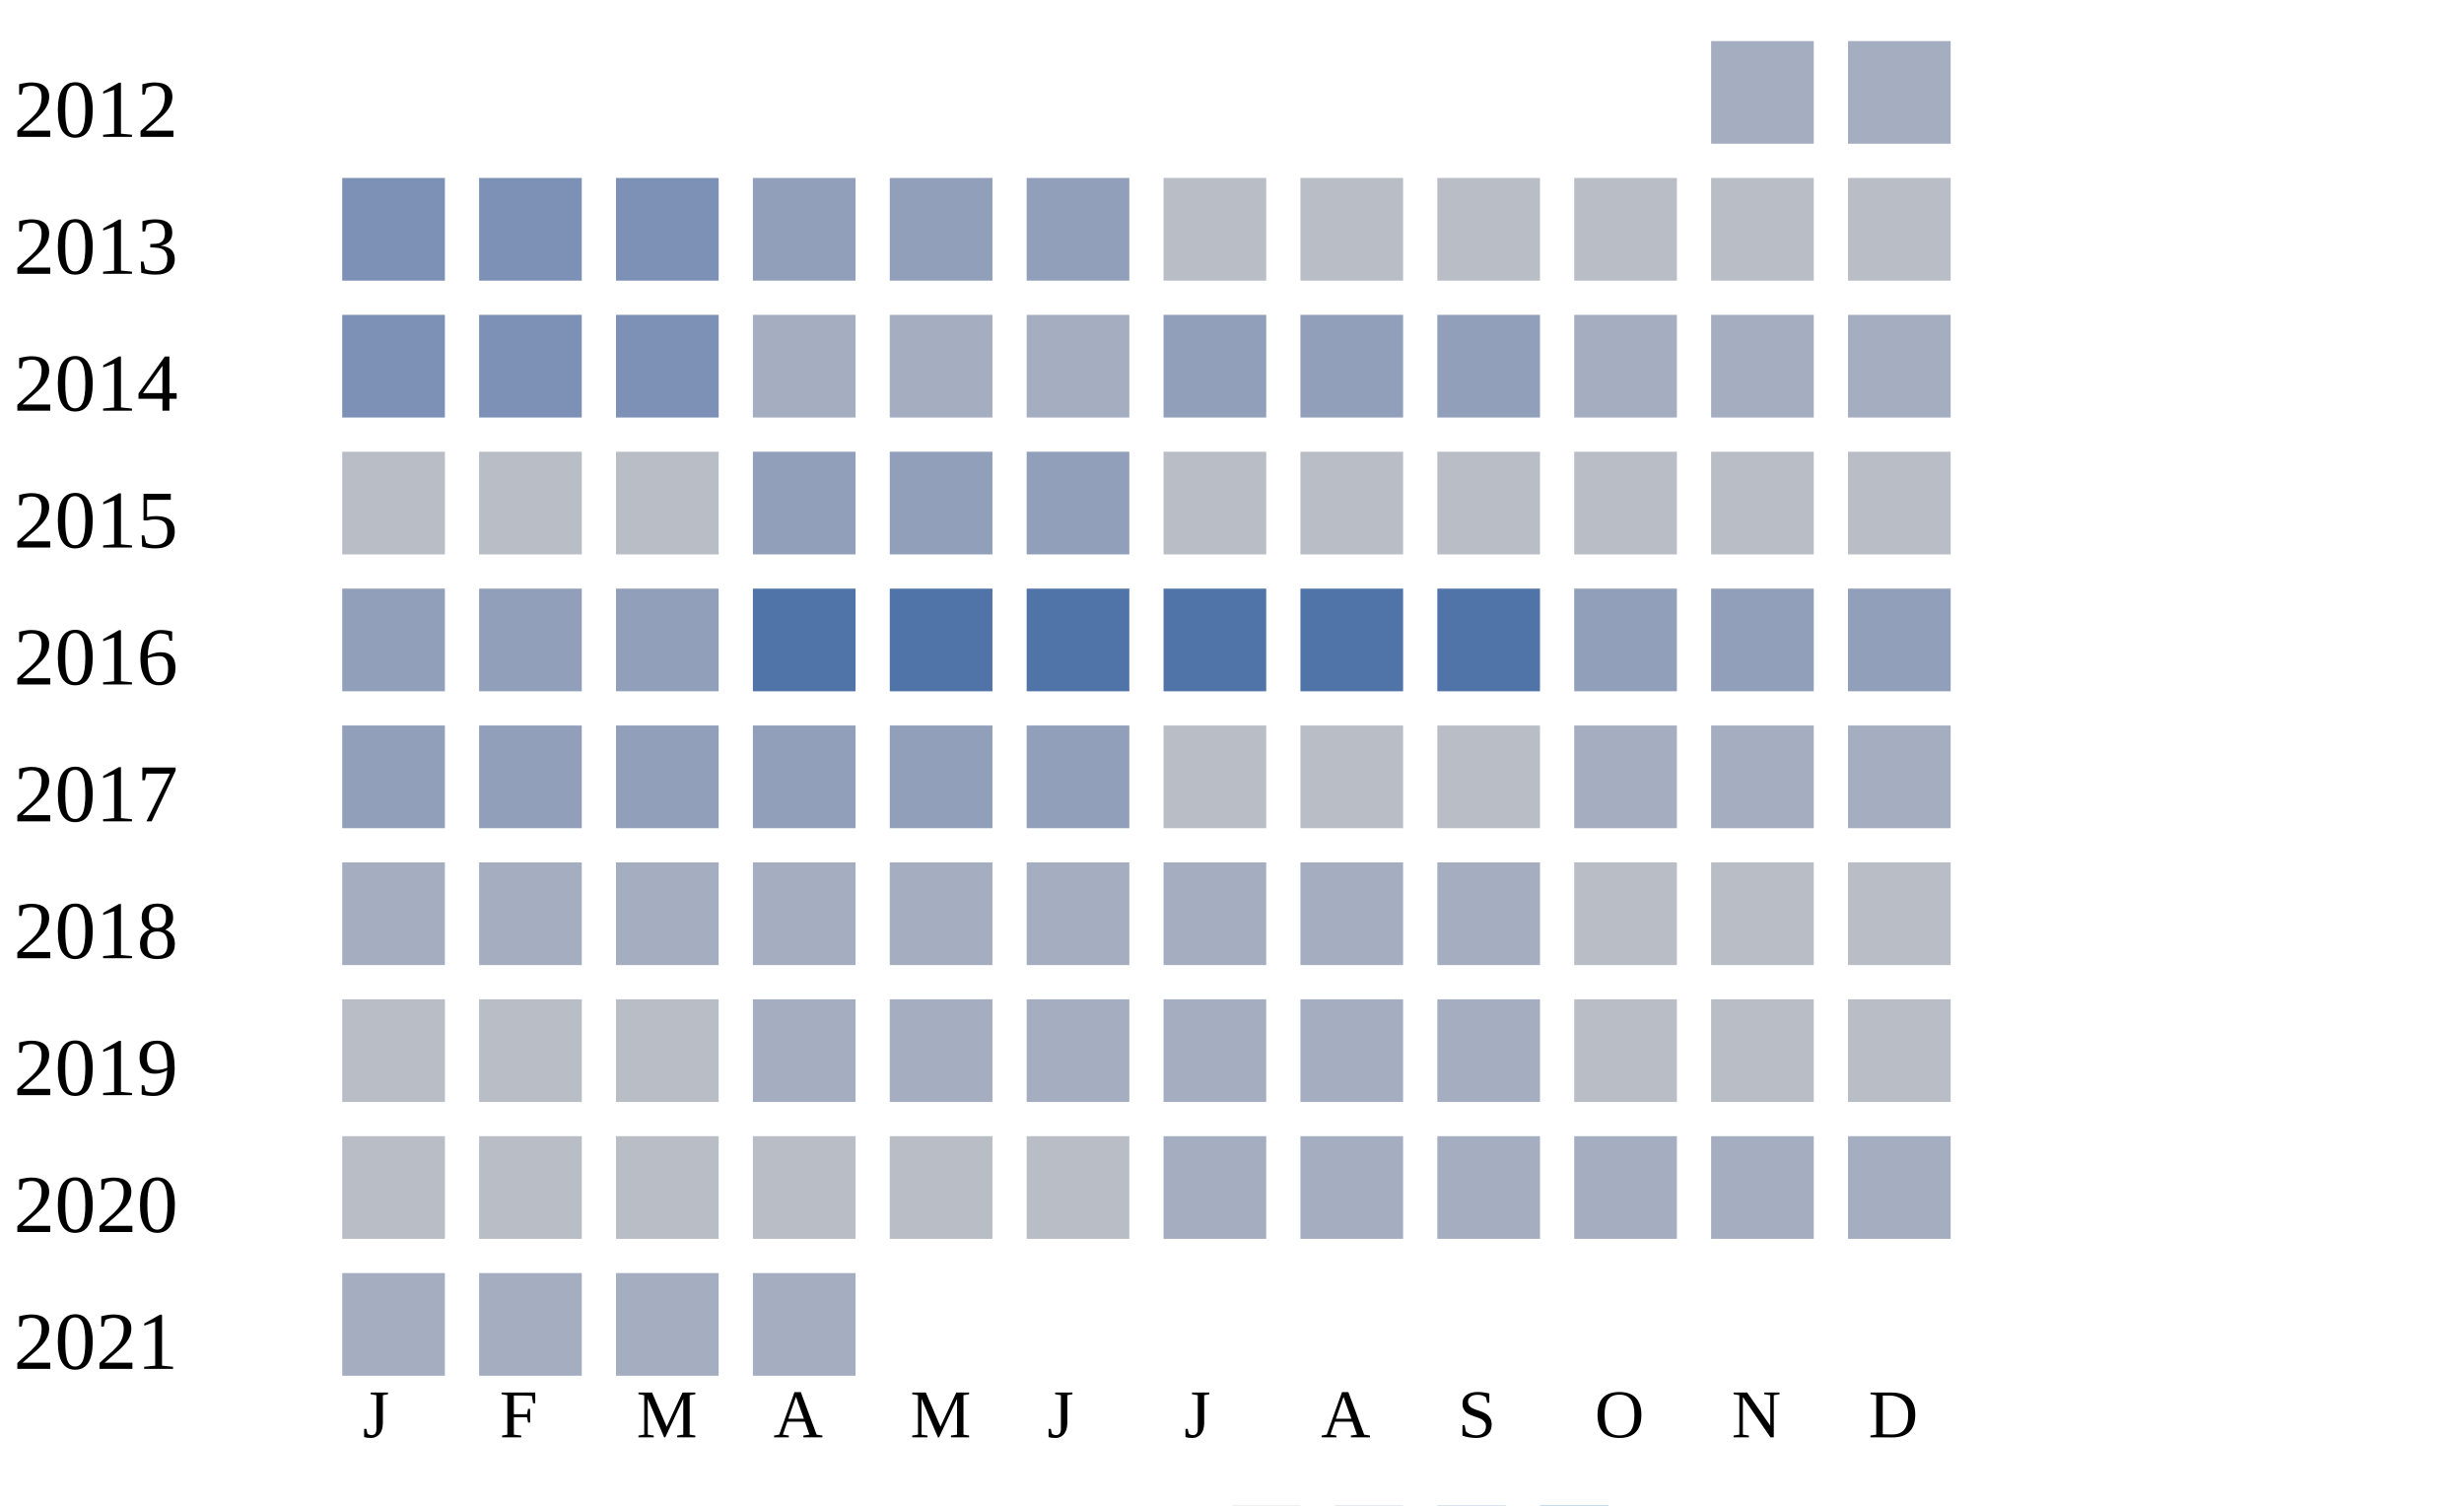
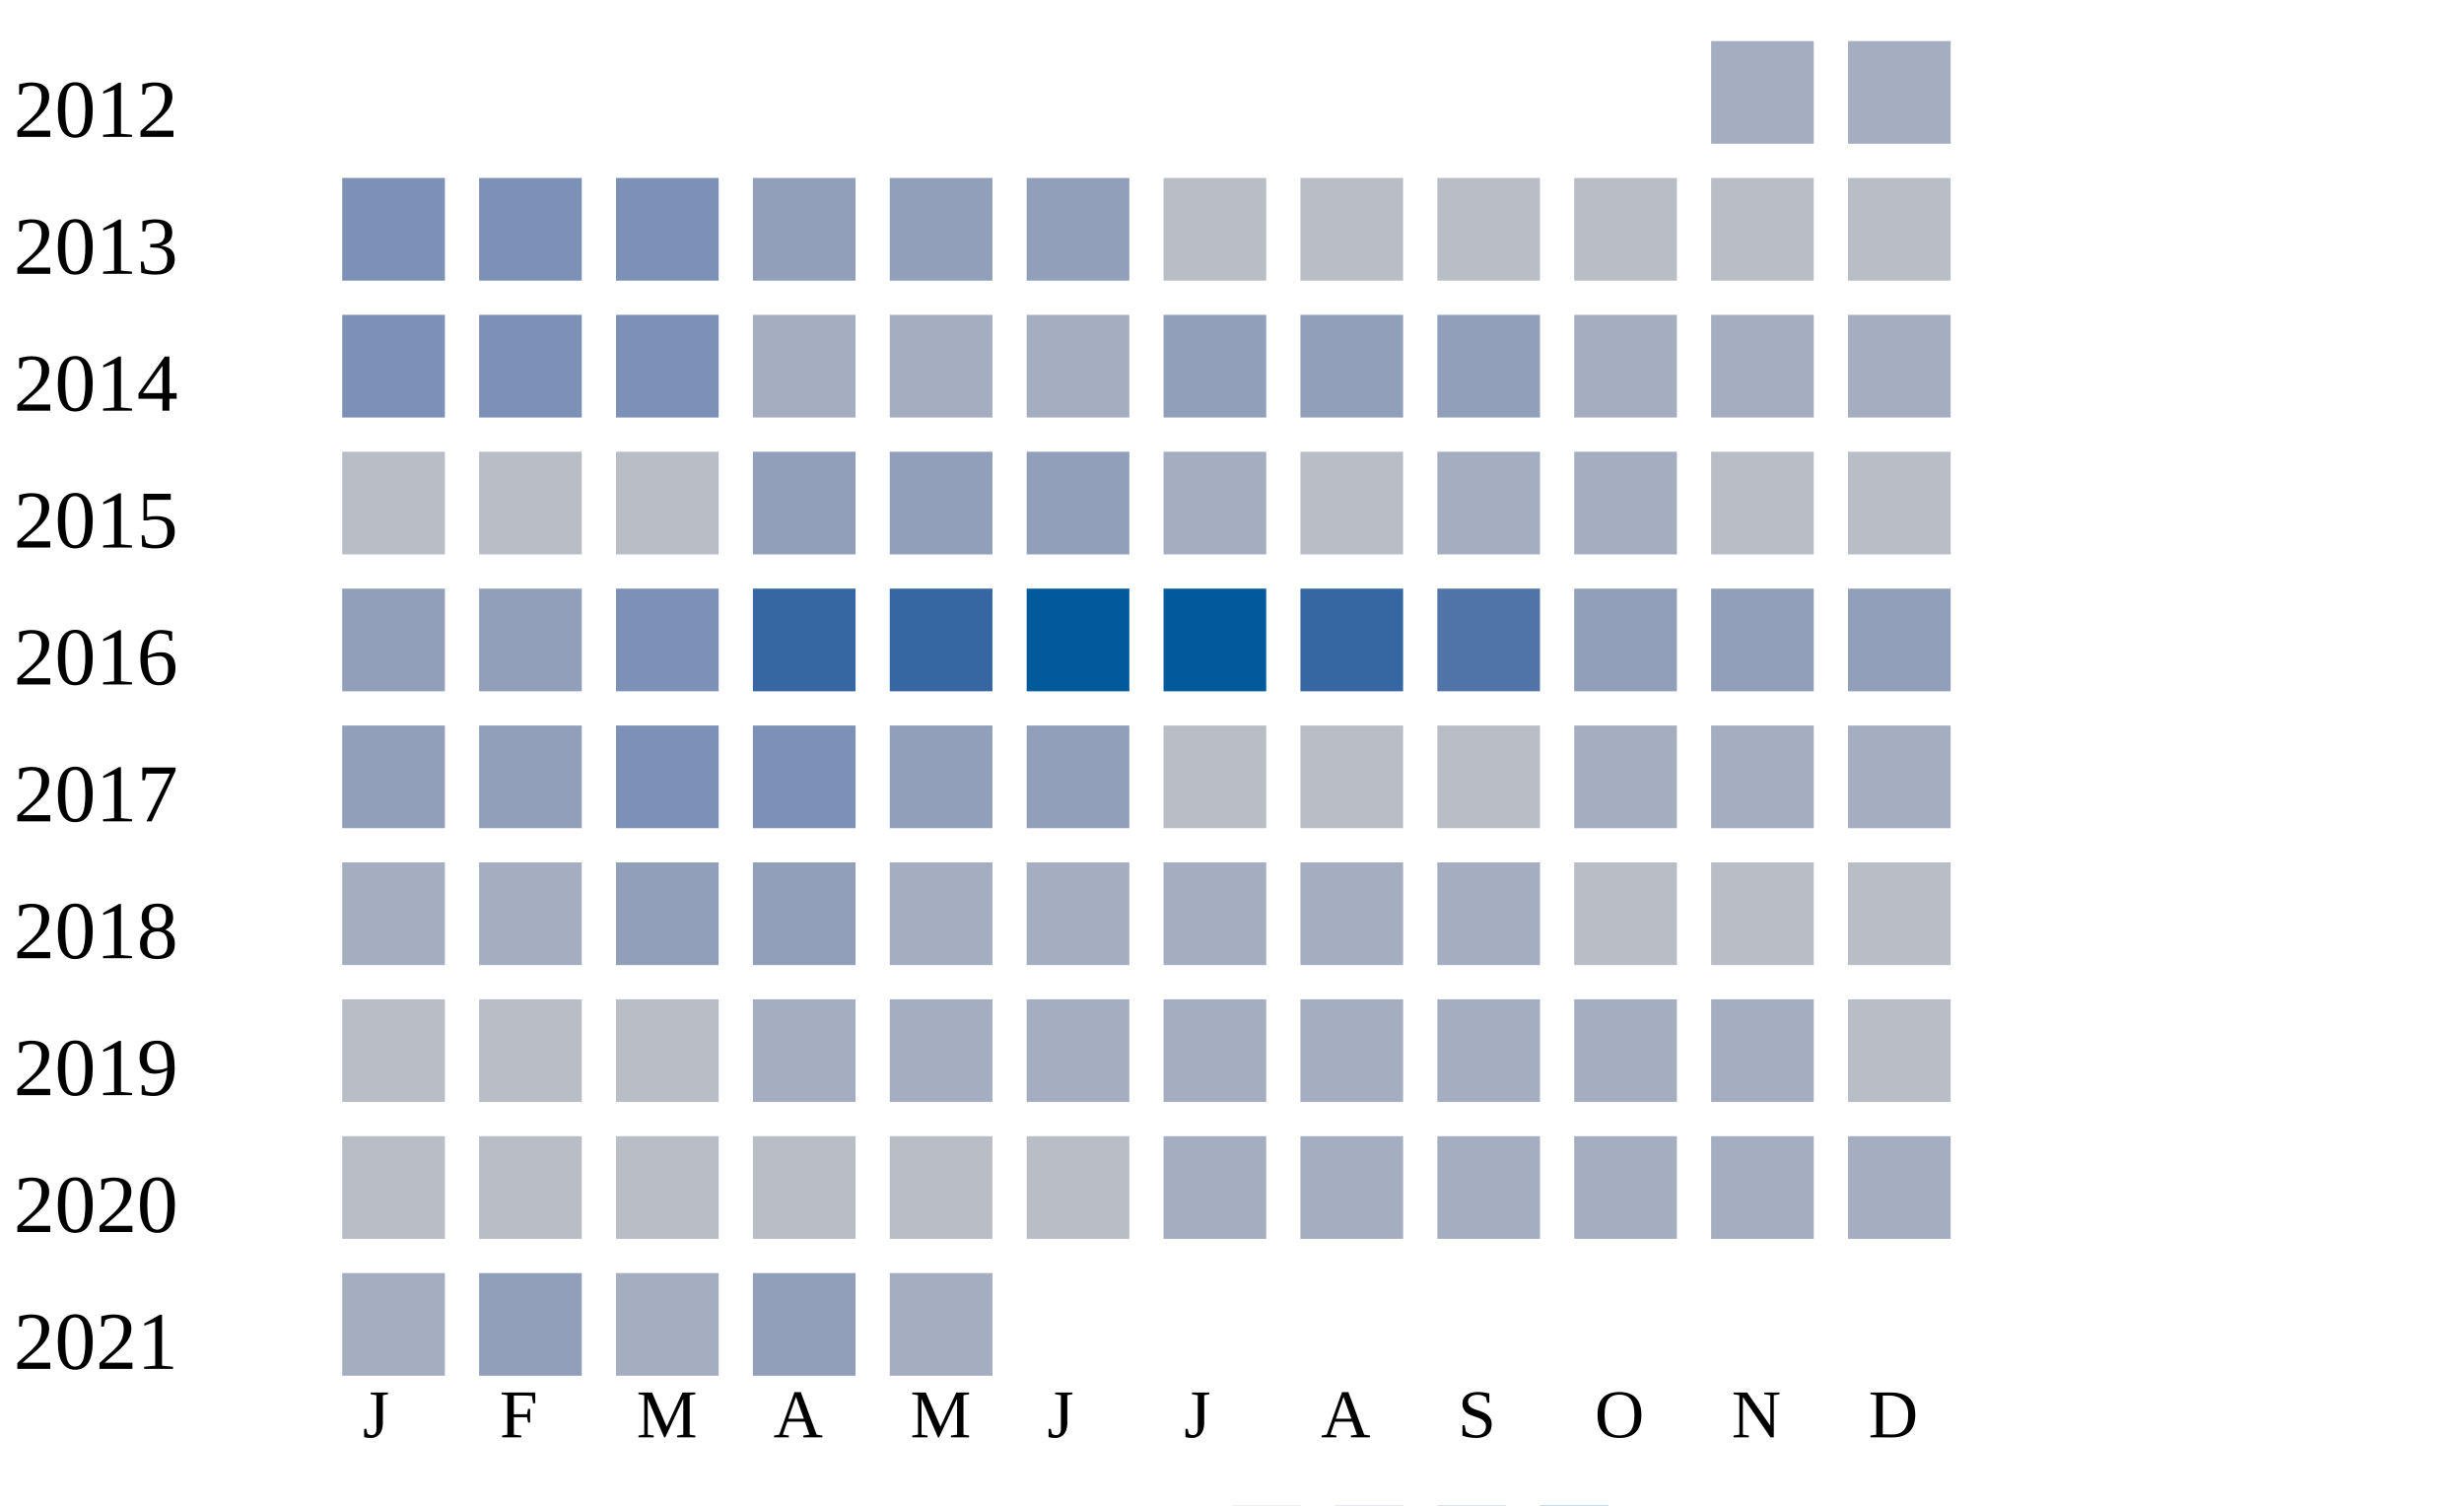
<svg xmlns="http://www.w3.org/2000/svg" width="360" height="220">
  <g transform="translate(0 0)">
    <text x="2" y="20">2012</text>
    <rect x="250" y="6" width="15" height="15" fill="#a5aec0" />
    <rect x="270" y="6" width="15" height="15" fill="#a5aec0" />
  </g>
  <g transform="translate(0 20)">
    <text x="2" y="20">2013</text>
    <rect x="50" y="6" width="15" height="15" fill="#7d90b5" />
    <rect x="70" y="6" width="15" height="15" fill="#7d90b5" />
    <rect x="90" y="6" width="15" height="15" fill="#7d90b5" />
    <rect x="110" y="6" width="15" height="15" fill="#919fba" />
    <rect x="130" y="6" width="15" height="15" fill="#919fba" />
    <rect x="150" y="6" width="15" height="15" fill="#919fba" />
    <rect x="170" y="6" width="15" height="15" fill="#b9bdc6" />
    <rect x="190" y="6" width="15" height="15" fill="#b9bdc6" />
    <rect x="210" y="6" width="15" height="15" fill="#b9bdc6" />
    <rect x="230" y="6" width="15" height="15" fill="#b9bdc6" />
    <rect x="250" y="6" width="15" height="15" fill="#b9bdc6" />
    <rect x="270" y="6" width="15" height="15" fill="#b9bdc6" />
  </g>
  <g transform="translate(0 40)">
    <text x="2" y="20">2014</text>
    <rect x="50" y="6" width="15" height="15" fill="#7d90b5" />
    <rect x="70" y="6" width="15" height="15" fill="#7d90b5" />
    <rect x="90" y="6" width="15" height="15" fill="#7d90b5" />
    <rect x="110" y="6" width="15" height="15" fill="#a5aec0" />
    <rect x="130" y="6" width="15" height="15" fill="#a5aec0" />
    <rect x="150" y="6" width="15" height="15" fill="#a5aec0" />
    <rect x="170" y="6" width="15" height="15" fill="#919fba" />
    <rect x="190" y="6" width="15" height="15" fill="#919fba" />
    <rect x="210" y="6" width="15" height="15" fill="#919fba" />
    <rect x="230" y="6" width="15" height="15" fill="#a5aec0" />
    <rect x="250" y="6" width="15" height="15" fill="#a5aec0" />
    <rect x="270" y="6" width="15" height="15" fill="#a5aec0" />
  </g>
  <g transform="translate(0 60)">
    <text x="2" y="20">2015</text>
    <rect x="50" y="6" width="15" height="15" fill="#b9bdc6" />
    <rect x="70" y="6" width="15" height="15" fill="#b9bdc6" />
    <rect x="90" y="6" width="15" height="15" fill="#b9bdc6" />
    <rect x="110" y="6" width="15" height="15" fill="#919fba" />
    <rect x="130" y="6" width="15" height="15" fill="#919fba" />
    <rect x="150" y="6" width="15" height="15" fill="#919fba" />
-     <rect x="170" y="6" width="15" height="15" fill="#b9bdc6" />
+     <rect x="170" y="6" width="15" height="15" fill="#a5aec0" />
    <rect x="190" y="6" width="15" height="15" fill="#b9bdc6" />
-     <rect x="210" y="6" width="15" height="15" fill="#b9bdc6" />
-     <rect x="230" y="6" width="15" height="15" fill="#b9bdc6" />
+     <rect x="210" y="6" width="15" height="15" fill="#a5aec0" />
+     <rect x="230" y="6" width="15" height="15" fill="#a5aec0" />
    <rect x="250" y="6" width="15" height="15" fill="#b9bdc6" />
    <rect x="270" y="6" width="15" height="15" fill="#b9bdc6" />
  </g>
  <g transform="translate(0 80)">
    <text x="2" y="20">2016</text>
    <rect x="50" y="6" width="15" height="15" fill="#919fba" />
    <rect x="70" y="6" width="15" height="15" fill="#919fba" />
-     <rect x="90" y="6" width="15" height="15" fill="#919fba" />
-     <rect x="110" y="6" width="15" height="15" fill="#5174a8" />
-     <rect x="130" y="6" width="15" height="15" fill="#5174a8" />
-     <rect x="150" y="6" width="15" height="15" fill="#5174a8" />
-     <rect x="170" y="6" width="15" height="15" fill="#5174a8" />
-     <rect x="190" y="6" width="15" height="15" fill="#5174a8" />
+     <rect x="90" y="6" width="15" height="15" fill="#7d90b5" />
+     <rect x="110" y="6" width="15" height="15" fill="#3667a2" />
+     <rect x="130" y="6" width="15" height="15" fill="#3667a2" />
+     <rect x="150" y="6" width="15" height="15" fill="#005a9c" />
+     <rect x="170" y="6" width="15" height="15" fill="#005a9c" />
+     <rect x="190" y="6" width="15" height="15" fill="#3667a2" />
    <rect x="210" y="6" width="15" height="15" fill="#5174a8" />
    <rect x="230" y="6" width="15" height="15" fill="#919fba" />
    <rect x="250" y="6" width="15" height="15" fill="#919fba" />
    <rect x="270" y="6" width="15" height="15" fill="#919fba" />
  </g>
  <g transform="translate(0 100)">
    <text x="2" y="20">2017</text>
    <rect x="50" y="6" width="15" height="15" fill="#919fba" />
    <rect x="70" y="6" width="15" height="15" fill="#919fba" />
-     <rect x="90" y="6" width="15" height="15" fill="#919fba" />
-     <rect x="110" y="6" width="15" height="15" fill="#919fba" />
+     <rect x="90" y="6" width="15" height="15" fill="#7d90b5" />
+     <rect x="110" y="6" width="15" height="15" fill="#7d90b5" />
    <rect x="130" y="6" width="15" height="15" fill="#919fba" />
    <rect x="150" y="6" width="15" height="15" fill="#919fba" />
    <rect x="170" y="6" width="15" height="15" fill="#b9bdc6" />
    <rect x="190" y="6" width="15" height="15" fill="#b9bdc6" />
    <rect x="210" y="6" width="15" height="15" fill="#b9bdc6" />
    <rect x="230" y="6" width="15" height="15" fill="#a5aec0" />
    <rect x="250" y="6" width="15" height="15" fill="#a5aec0" />
    <rect x="270" y="6" width="15" height="15" fill="#a5aec0" />
  </g>
  <g transform="translate(0 120)">
    <text x="2" y="20">2018</text>
    <rect x="50" y="6" width="15" height="15" fill="#a5aec0" />
    <rect x="70" y="6" width="15" height="15" fill="#a5aec0" />
-     <rect x="90" y="6" width="15" height="15" fill="#a5aec0" />
-     <rect x="110" y="6" width="15" height="15" fill="#a5aec0" />
+     <rect x="90" y="6" width="15" height="15" fill="#919fba" />
+     <rect x="110" y="6" width="15" height="15" fill="#919fba" />
    <rect x="130" y="6" width="15" height="15" fill="#a5aec0" />
    <rect x="150" y="6" width="15" height="15" fill="#a5aec0" />
    <rect x="170" y="6" width="15" height="15" fill="#a5aec0" />
    <rect x="190" y="6" width="15" height="15" fill="#a5aec0" />
    <rect x="210" y="6" width="15" height="15" fill="#a5aec0" />
    <rect x="230" y="6" width="15" height="15" fill="#b9bdc6" />
    <rect x="250" y="6" width="15" height="15" fill="#b9bdc6" />
    <rect x="270" y="6" width="15" height="15" fill="#b9bdc6" />
  </g>
  <g transform="translate(0 140)">
    <text x="2" y="20">2019</text>
    <rect x="50" y="6" width="15" height="15" fill="#b9bdc6" />
    <rect x="70" y="6" width="15" height="15" fill="#b9bdc6" />
    <rect x="90" y="6" width="15" height="15" fill="#b9bdc6" />
    <rect x="110" y="6" width="15" height="15" fill="#a5aec0" />
    <rect x="130" y="6" width="15" height="15" fill="#a5aec0" />
    <rect x="150" y="6" width="15" height="15" fill="#a5aec0" />
    <rect x="170" y="6" width="15" height="15" fill="#a5aec0" />
    <rect x="190" y="6" width="15" height="15" fill="#a5aec0" />
    <rect x="210" y="6" width="15" height="15" fill="#a5aec0" />
-     <rect x="230" y="6" width="15" height="15" fill="#b9bdc6" />
-     <rect x="250" y="6" width="15" height="15" fill="#b9bdc6" />
+     <rect x="230" y="6" width="15" height="15" fill="#a5aec0" />
+     <rect x="250" y="6" width="15" height="15" fill="#a5aec0" />
    <rect x="270" y="6" width="15" height="15" fill="#b9bdc6" />
  </g>
  <g transform="translate(0 160)">
    <text x="2" y="20">2020</text>
    <rect x="50" y="6" width="15" height="15" fill="#b9bdc6" />
    <rect x="70" y="6" width="15" height="15" fill="#b9bdc6" />
    <rect x="90" y="6" width="15" height="15" fill="#b9bdc6" />
    <rect x="110" y="6" width="15" height="15" fill="#b9bdc6" />
    <rect x="130" y="6" width="15" height="15" fill="#b9bdc6" />
    <rect x="150" y="6" width="15" height="15" fill="#b9bdc6" />
    <rect x="170" y="6" width="15" height="15" fill="#a5aec0" />
    <rect x="190" y="6" width="15" height="15" fill="#a5aec0" />
    <rect x="210" y="6" width="15" height="15" fill="#a5aec0" />
    <rect x="230" y="6" width="15" height="15" fill="#a5aec0" />
    <rect x="250" y="6" width="15" height="15" fill="#a5aec0" />
    <rect x="270" y="6" width="15" height="15" fill="#a5aec0" />
  </g>
  <g transform="translate(0 180)">
    <text x="2" y="20">2021</text>
    <rect x="50" y="6" width="15" height="15" fill="#a5aec0" />
-     <rect x="70" y="6" width="15" height="15" fill="#a5aec0" />
+     <rect x="70" y="6" width="15" height="15" fill="#919fba" />
    <rect x="90" y="6" width="15" height="15" fill="#a5aec0" />
-     <rect x="110" y="6" width="15" height="15" fill="#a5aec0" />
+     <rect x="110" y="6" width="15" height="15" fill="#919fba" />
+     <rect x="130" y="6" width="15" height="15" fill="#a5aec0" />
  </g>
  <text style="font-size: 10px; text-align: center" x="53" y="210">J</text>
  <text style="font-size: 10px; text-align: center" x="73" y="210">F</text>
  <text style="font-size: 10px; text-align: center" x="93" y="210">M</text>
  <text style="font-size: 10px; text-align: center" x="113" y="210">A</text>
  <text style="font-size: 10px; text-align: center" x="133" y="210">M</text>
  <text style="font-size: 10px; text-align: center" x="153" y="210">J</text>
  <text style="font-size: 10px; text-align: center" x="173" y="210">J</text>
  <text style="font-size: 10px; text-align: center" x="193" y="210">A</text>
  <text style="font-size: 10px; text-align: center" x="213" y="210">S</text>
  <text style="font-size: 10px; text-align: center" x="233" y="210">O</text>
  <text style="font-size: 10px; text-align: center" x="253" y="210">N</text>
  <text style="font-size: 10px; text-align: center" x="273" y="210">D</text>
  <text style="font-size: 10px;" x="155" y="229">Less</text>
  <rect fill="#b9bdc6" width="10" height="10" x="180" y="220" />
  <rect fill="#919fba" width="10" height="10" x="195" y="220" />
  <rect fill="#6882ae" width="10" height="10" x="210" y="220" />
  <rect fill="#005a9c" width="10" height="10" x="225" y="220" />
  <text x="240" y="229" style="font-size: 10px;">More</text>
</svg>
